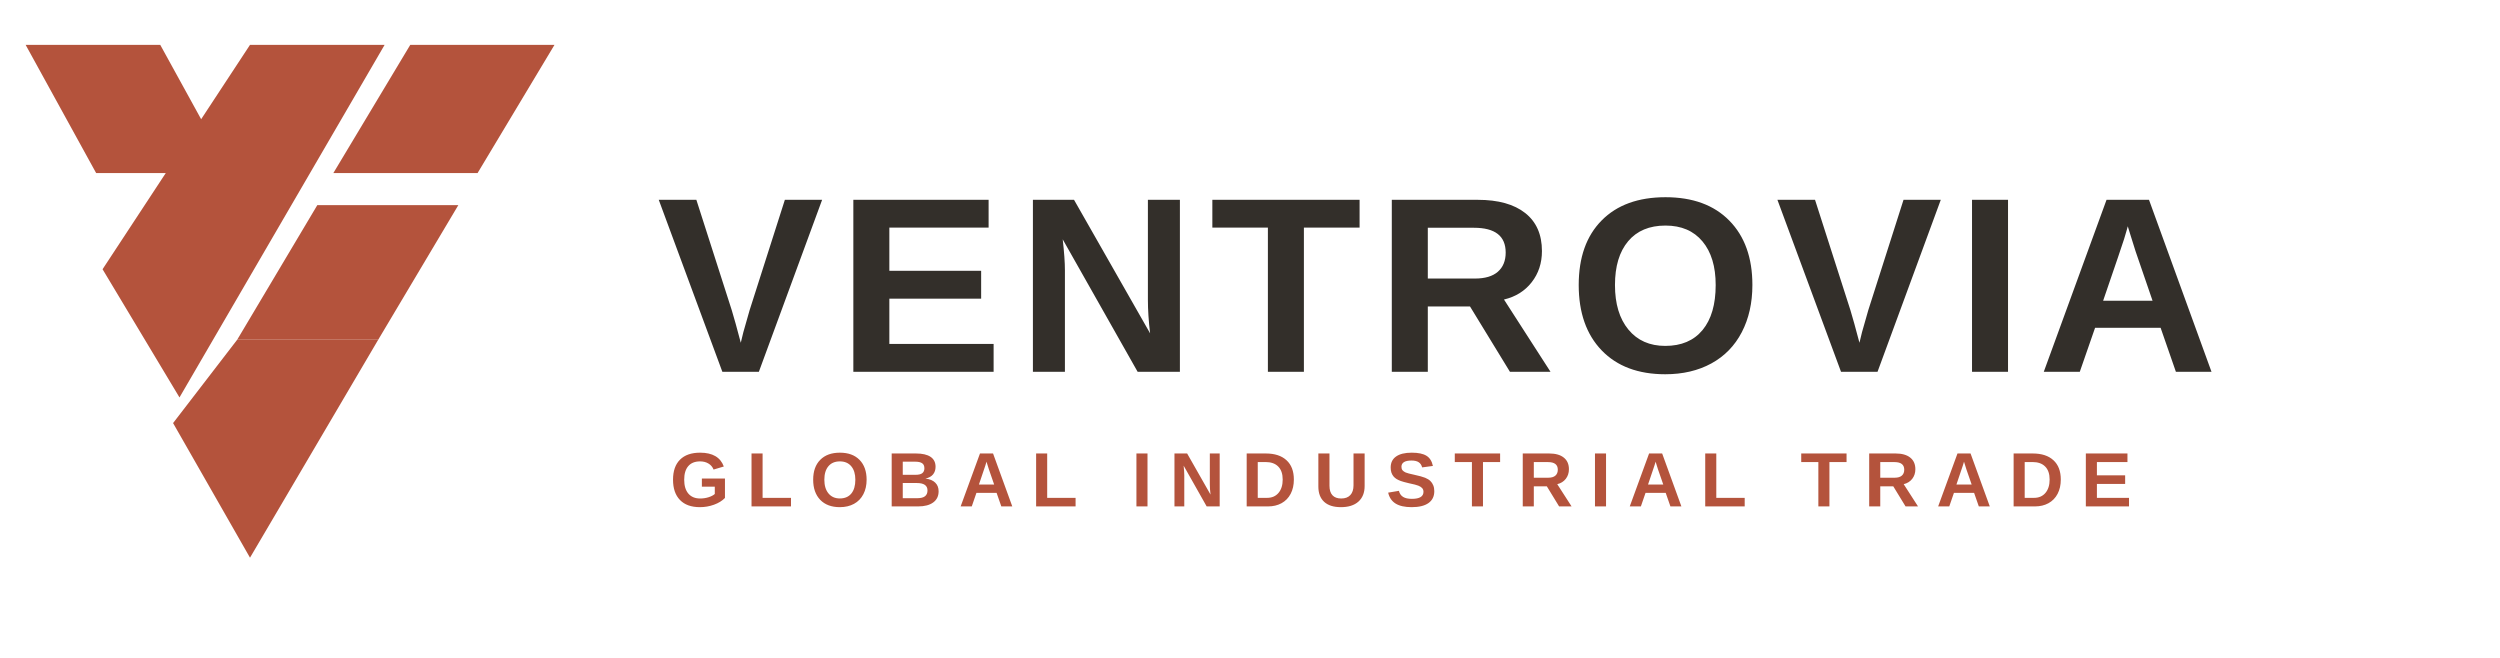
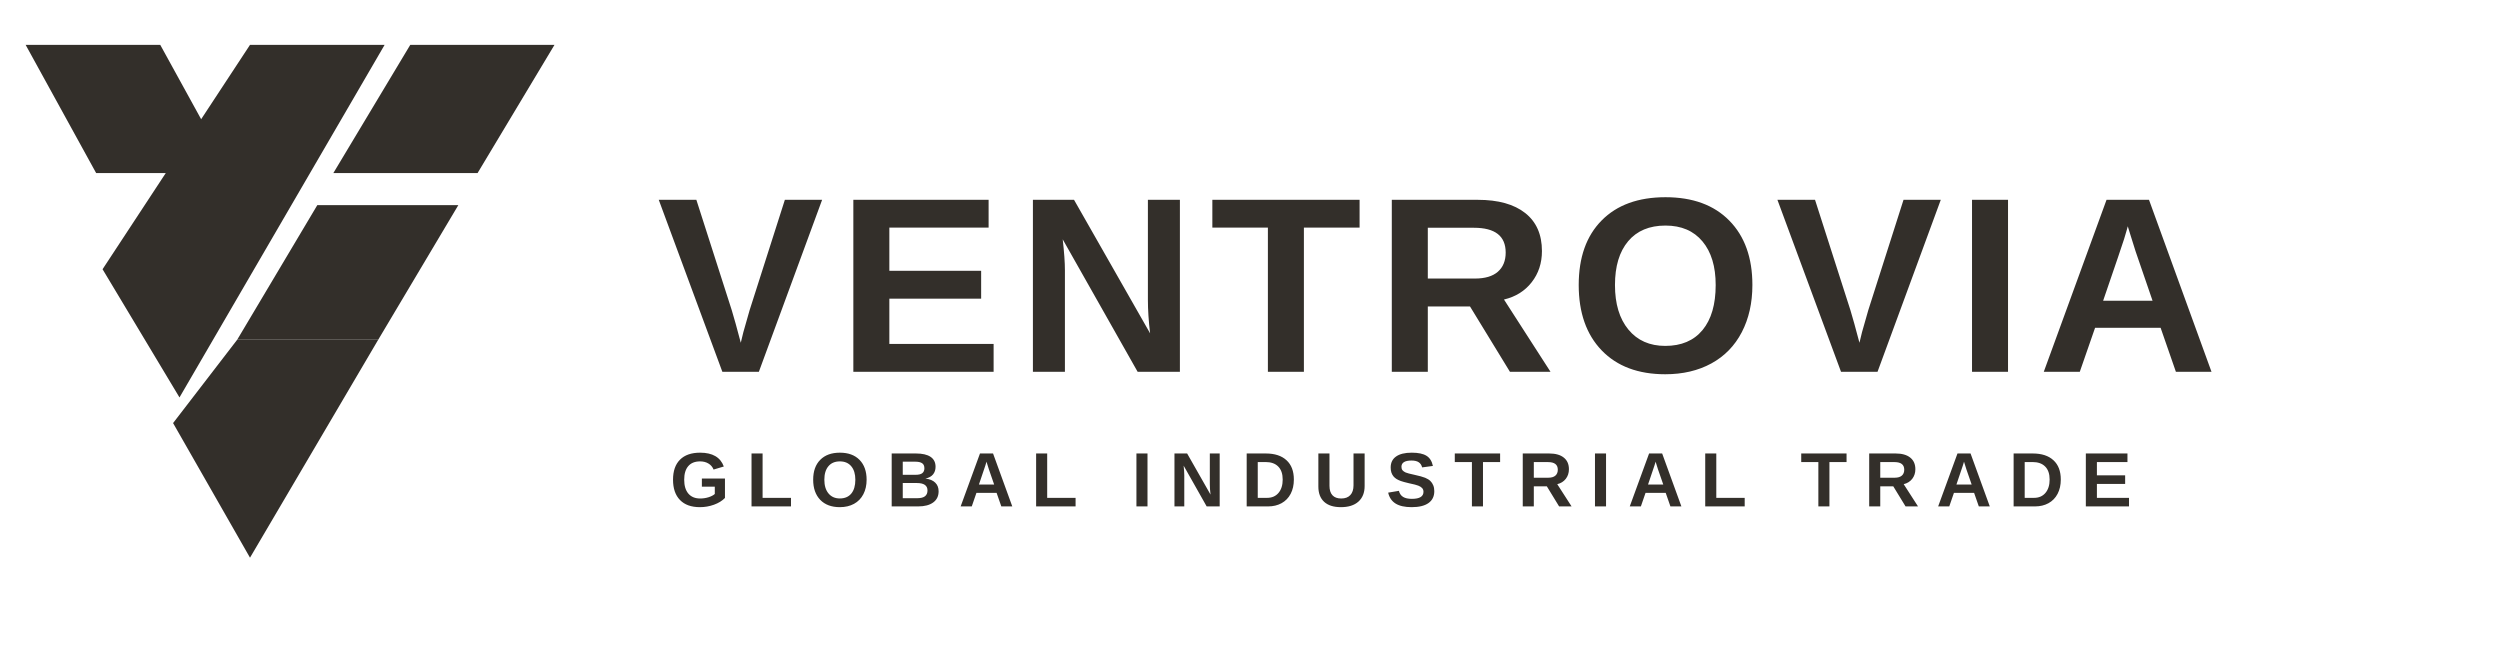
<svg xmlns="http://www.w3.org/2000/svg" viewBox="0 0 780 205" role="img" aria-labelledby="title description">
-   <g transform="translate(8 14)" fill="#b4533c">
+   <g transform="translate(8 14)" fill="#332f2a">
    <path d="M0 0h42l22 40H22z" />
    <path d="M70 0h42L48 110 24 70z" />
    <path d="M120 0h45l-24 40H96z" />
    <path d="M91 50h44l-25 42H66z" />
    <path d="M66 92h44l-40 68-24-42z" />
  </g>
  <text x="205" y="116" fill="#332f2a" font-family="Arial, Helvetica, sans-serif" font-size="78" font-weight="800" letter-spacing="4">VENTROVIA</text>
-   <text x="209" y="158" fill="#b4533c" font-family="Arial, Helvetica, sans-serif" font-size="24" font-weight="600" letter-spacing="5.2">GLOBAL INDUSTRIAL TRADE</text>
+   <text x="209" y="158" fill="#332f2a" font-family="Arial, Helvetica, sans-serif" font-size="24" font-weight="600" letter-spacing="5.2">GLOBAL INDUSTRIAL TRADE</text>
</svg>
